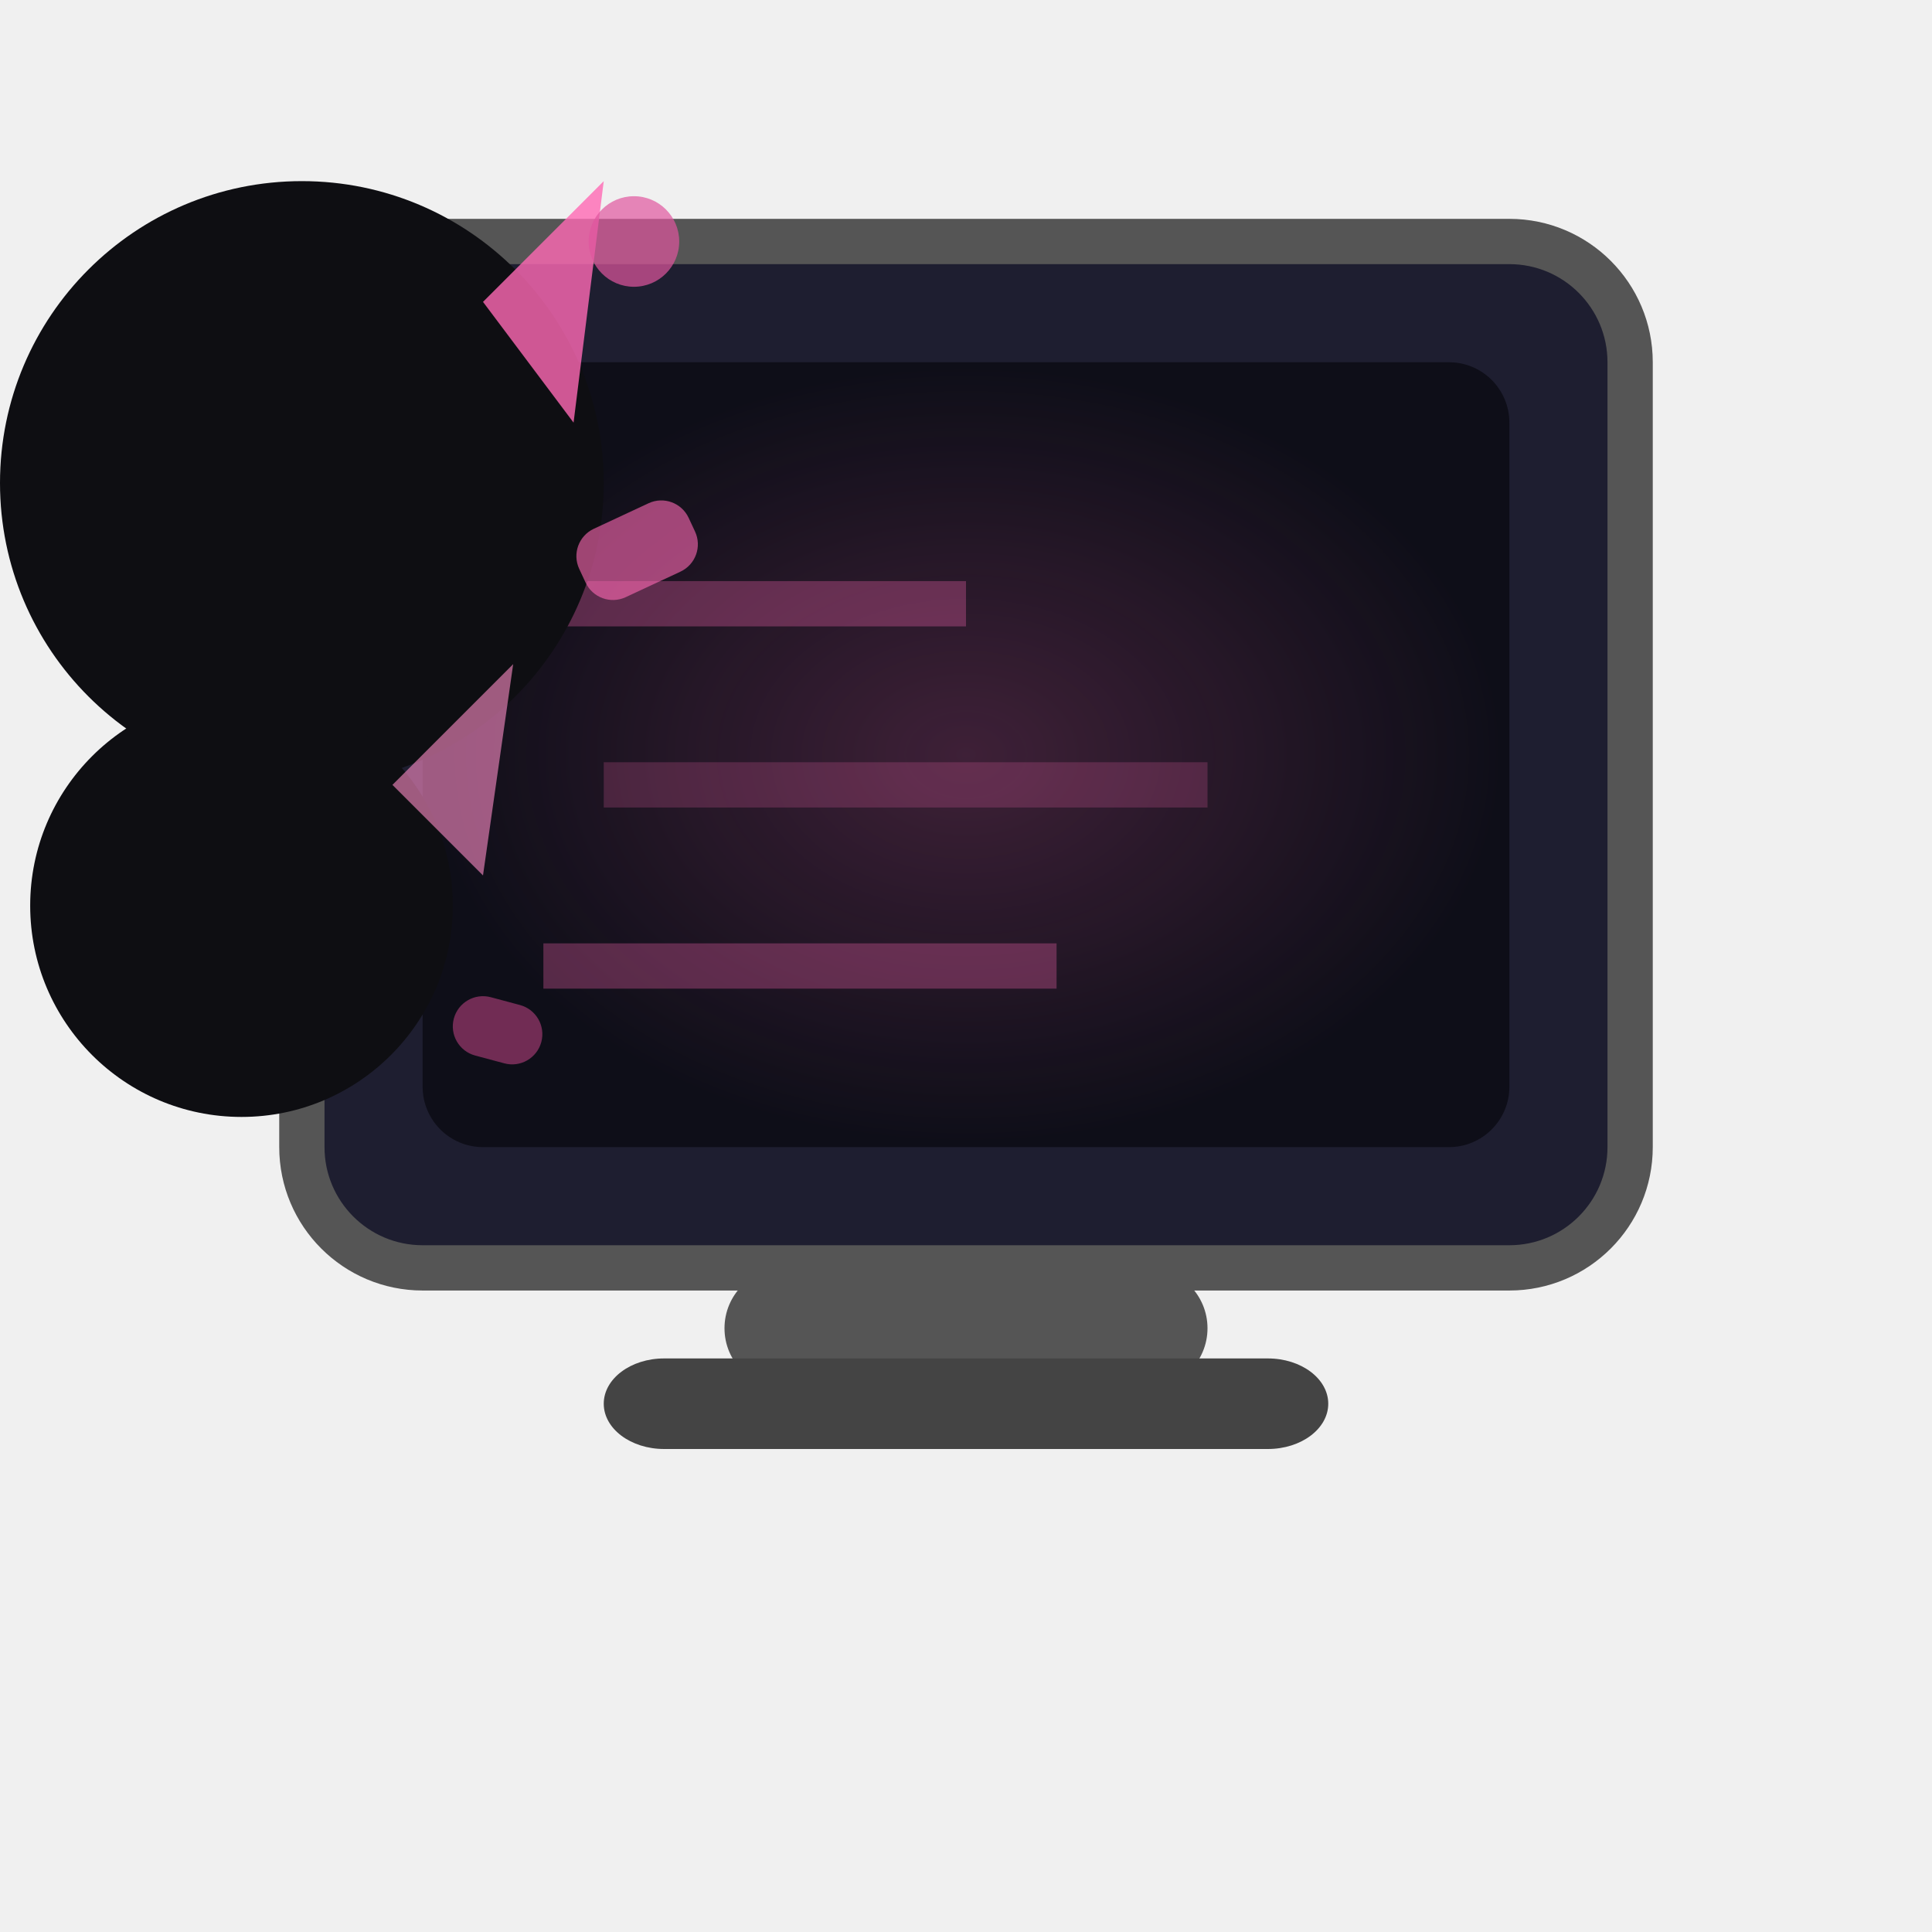
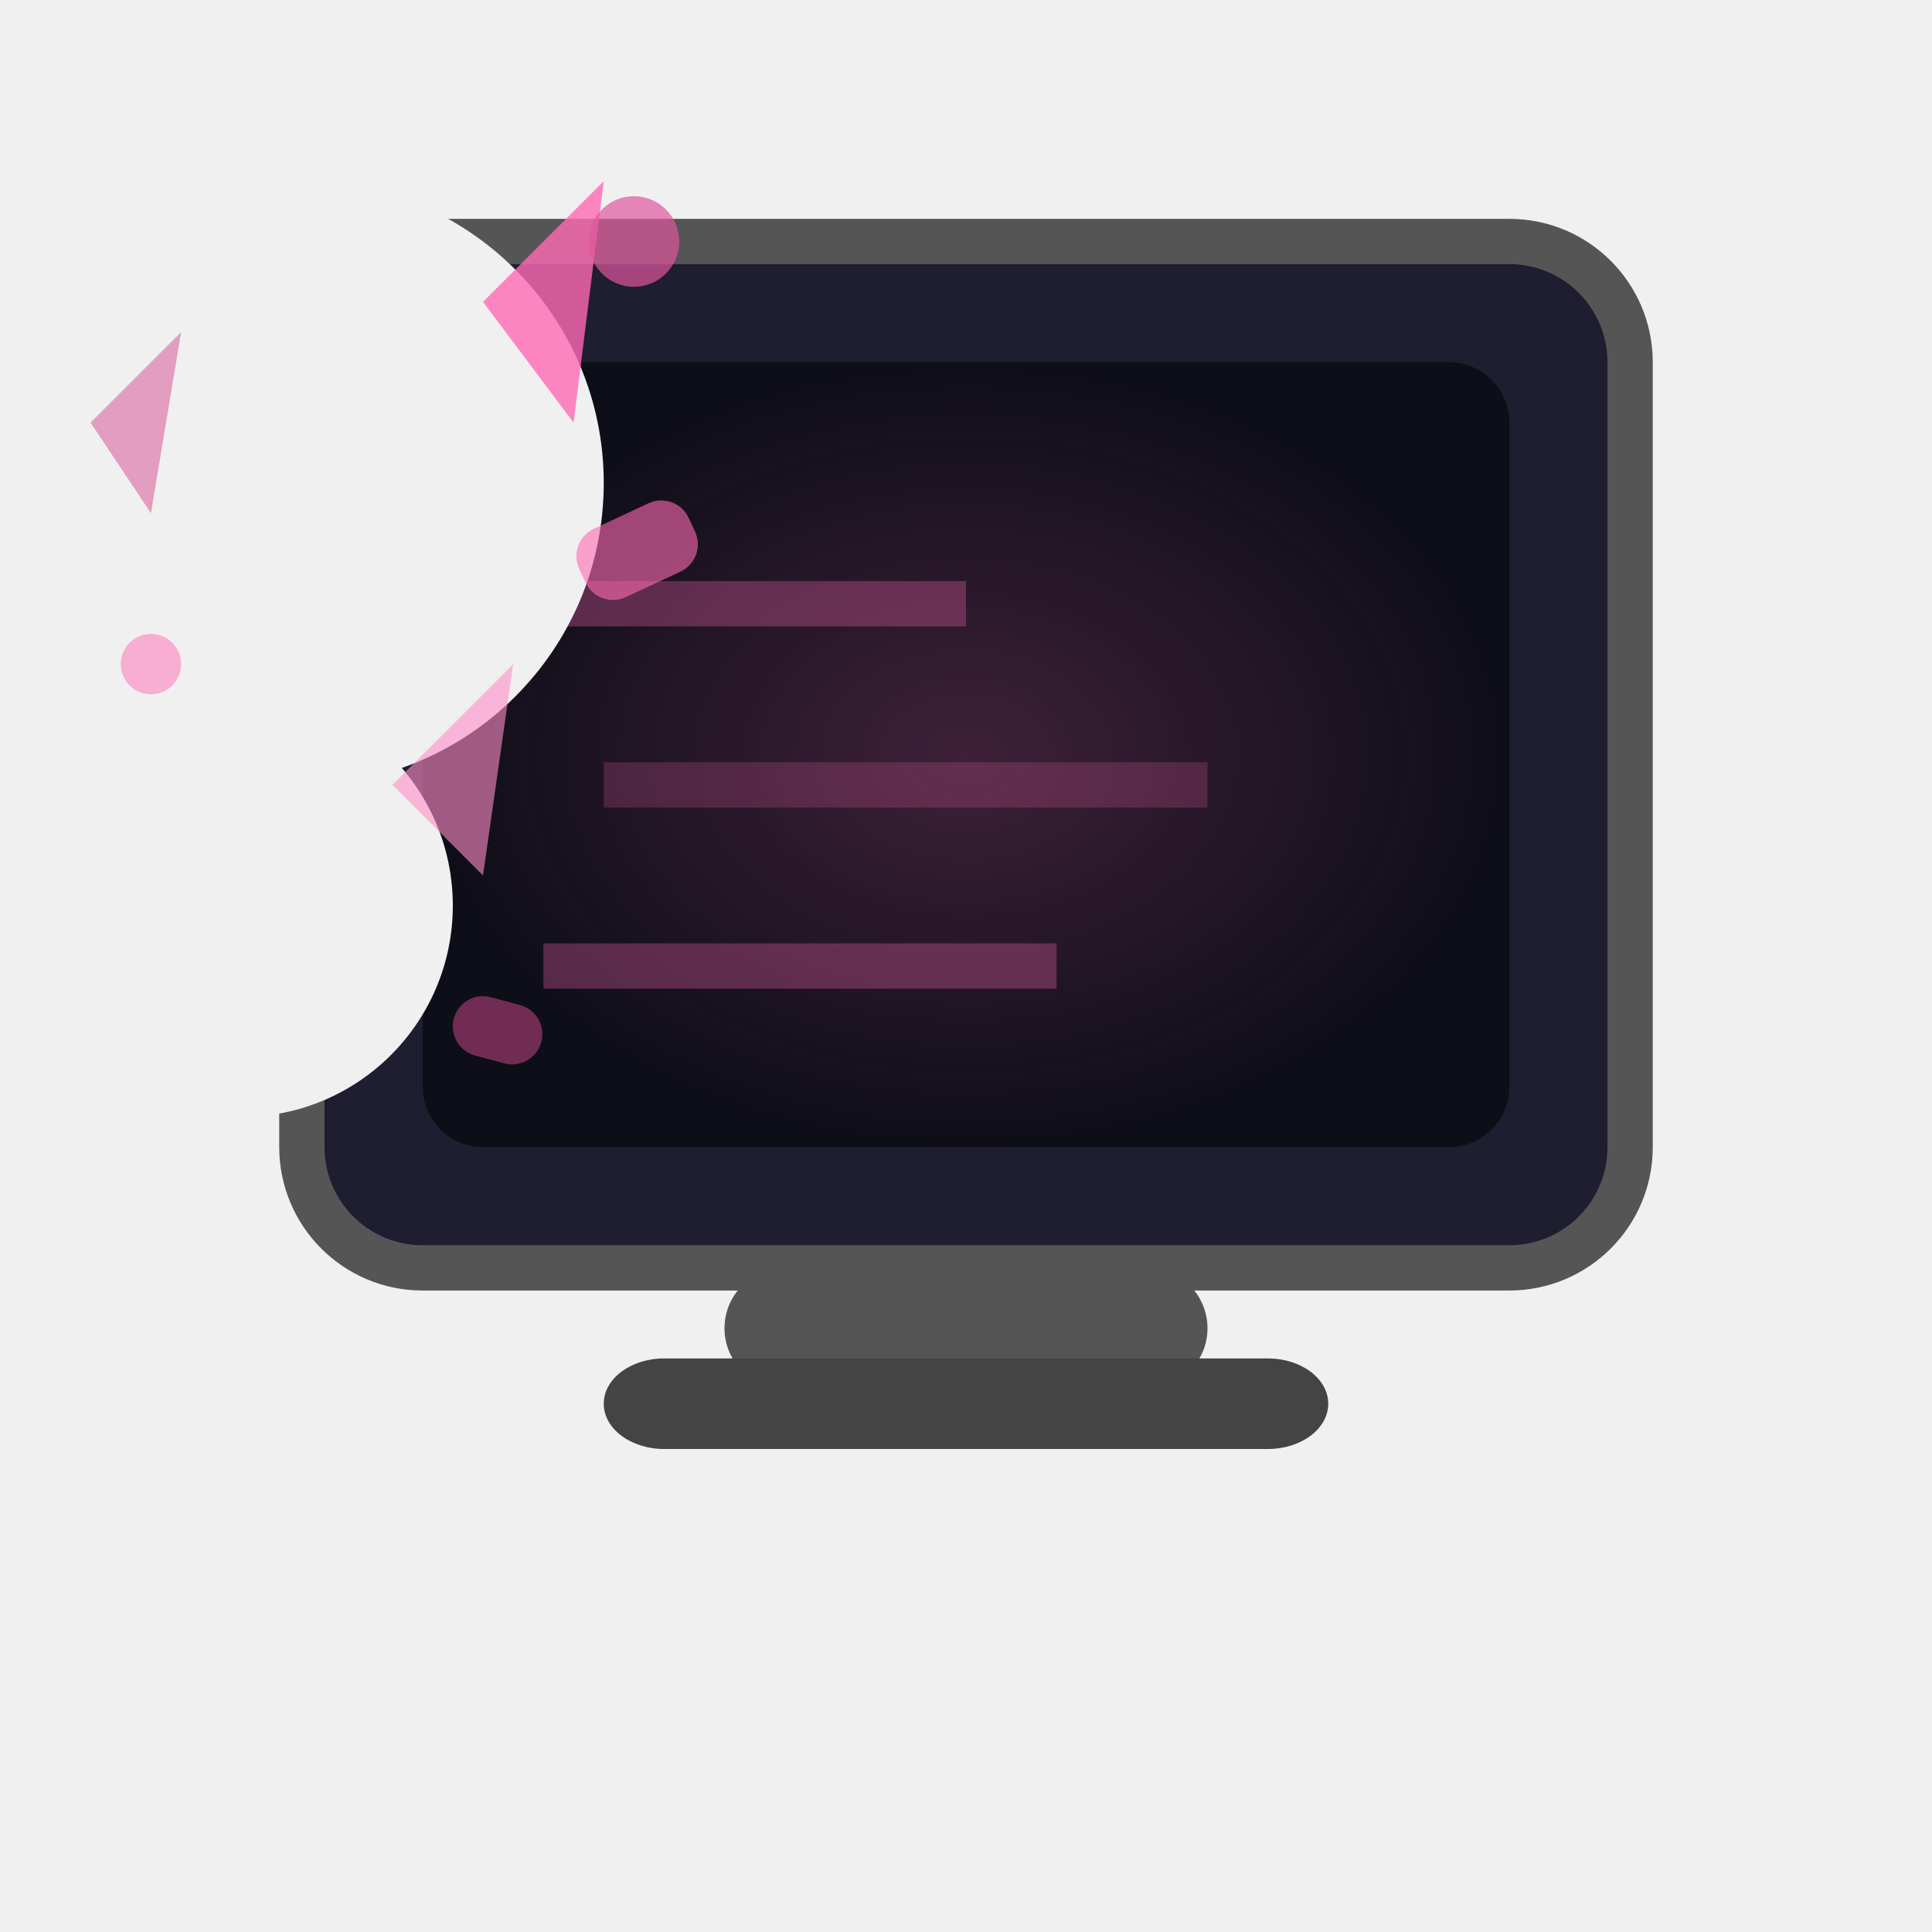
<svg xmlns="http://www.w3.org/2000/svg" viewBox="0 0 64 64" fill="none">
  <defs>
    <radialGradient id="sg" cx="50%" cy="50%">
      <stop offset="0%" stop-color="#ff69b4" stop-opacity="0.5" />
      <stop offset="100%" stop-color="#ff69b4" stop-opacity="0" />
    </radialGradient>
+     <clipPath id="bite">
+       <path d="         M14,8         H54 a4,4 0 0 1 4,4         V38 a4,4 0 0 1 -4,4         H10 a4,4 0 0 1 -4,-4         V12 a4,4 0 0 1 4,-4         H14         Z       " />
+     </clipPath>
+     <mask id="biteMask">
+       <rect x="6" y="4" width="52" height="44" fill="white" />
+       <circle cx="10" cy="16" r="10" fill="black" />
+       <circle cx="8" cy="30" r="7" fill="black" />
+     </mask>
  </defs>
-   <rect x="10" y="8" width="44" height="34" rx="4" fill="#1e1e30" stroke="#555" stroke-width="1.5" />
-   <rect x="14" y="12" width="36" height="26" rx="2" fill="#0e0e18" />
-   <rect x="14" y="12" width="36" height="26" rx="2" fill="url(#sg)" opacity="0.4" />
-   <line x1="18" y1="20" x2="32" y2="20" stroke="#ff69b4" stroke-width="1.5" opacity="0.3" />
-   <line x1="20" y1="26" x2="40" y2="26" stroke="#ff69b4" stroke-width="1.5" opacity="0.2" />
-   <line x1="18" y1="32" x2="35" y2="32" stroke="#ff69b4" stroke-width="1.5" opacity="0.3" />
+   <g mask="url(#biteMask)">
+     <rect x="10" y="8" width="44" height="34" rx="4" fill="#1e1e30" stroke="#555" stroke-width="1.5" />
+     <rect x="14" y="12" width="36" height="26" rx="2" fill="#0e0e18" />
+     <rect x="14" y="12" width="36" height="26" rx="2" fill="url(#sg)" opacity="0.4" />
+     <line x1="18" y1="20" x2="32" y2="20" stroke="#ff69b4" stroke-width="1.5" opacity="0.3" />
+     <line x1="20" y1="26" x2="40" y2="26" stroke="#ff69b4" stroke-width="1.5" opacity="0.2" />
+     <line x1="18" y1="32" x2="35" y2="32" stroke="#ff69b4" stroke-width="1.5" opacity="0.3" />
+   </g>
  <rect x="24" y="42" width="16" height="4" rx="2" fill="#555" />
  <rect x="20" y="45" width="24" height="3" rx="2" fill="#444" />
-   <circle cx="10" cy="16" r="10" fill="#0e0e12" />
-   <circle cx="8" cy="30" r="7" fill="#0e0e12" />
  <polygon points="16,10 20,6 19,14" fill="#ff69b4" opacity="0.8" />
  <polygon points="13,26 17,22 16,29" fill="#ff8ec8" opacity="0.6" />
  <rect x="19" y="17" width="4" height="2.5" rx="1" fill="#ff69b4" transform="rotate(-25 21 18)" opacity="0.6" />
  <rect x="15" y="33" width="3" height="2" rx="1" fill="#d44a90" transform="rotate(15 16 34)" opacity="0.5" />
  <circle cx="21" cy="8" r="1.5" fill="#e0559e" opacity="0.7" />
+   <circle cx="5" cy="22" r="1" fill="#ff69b4" opacity="0.5" />
+   <polygon points="3,14 6,11 5,17" fill="#d44a90" opacity="0.5" />
</svg>
